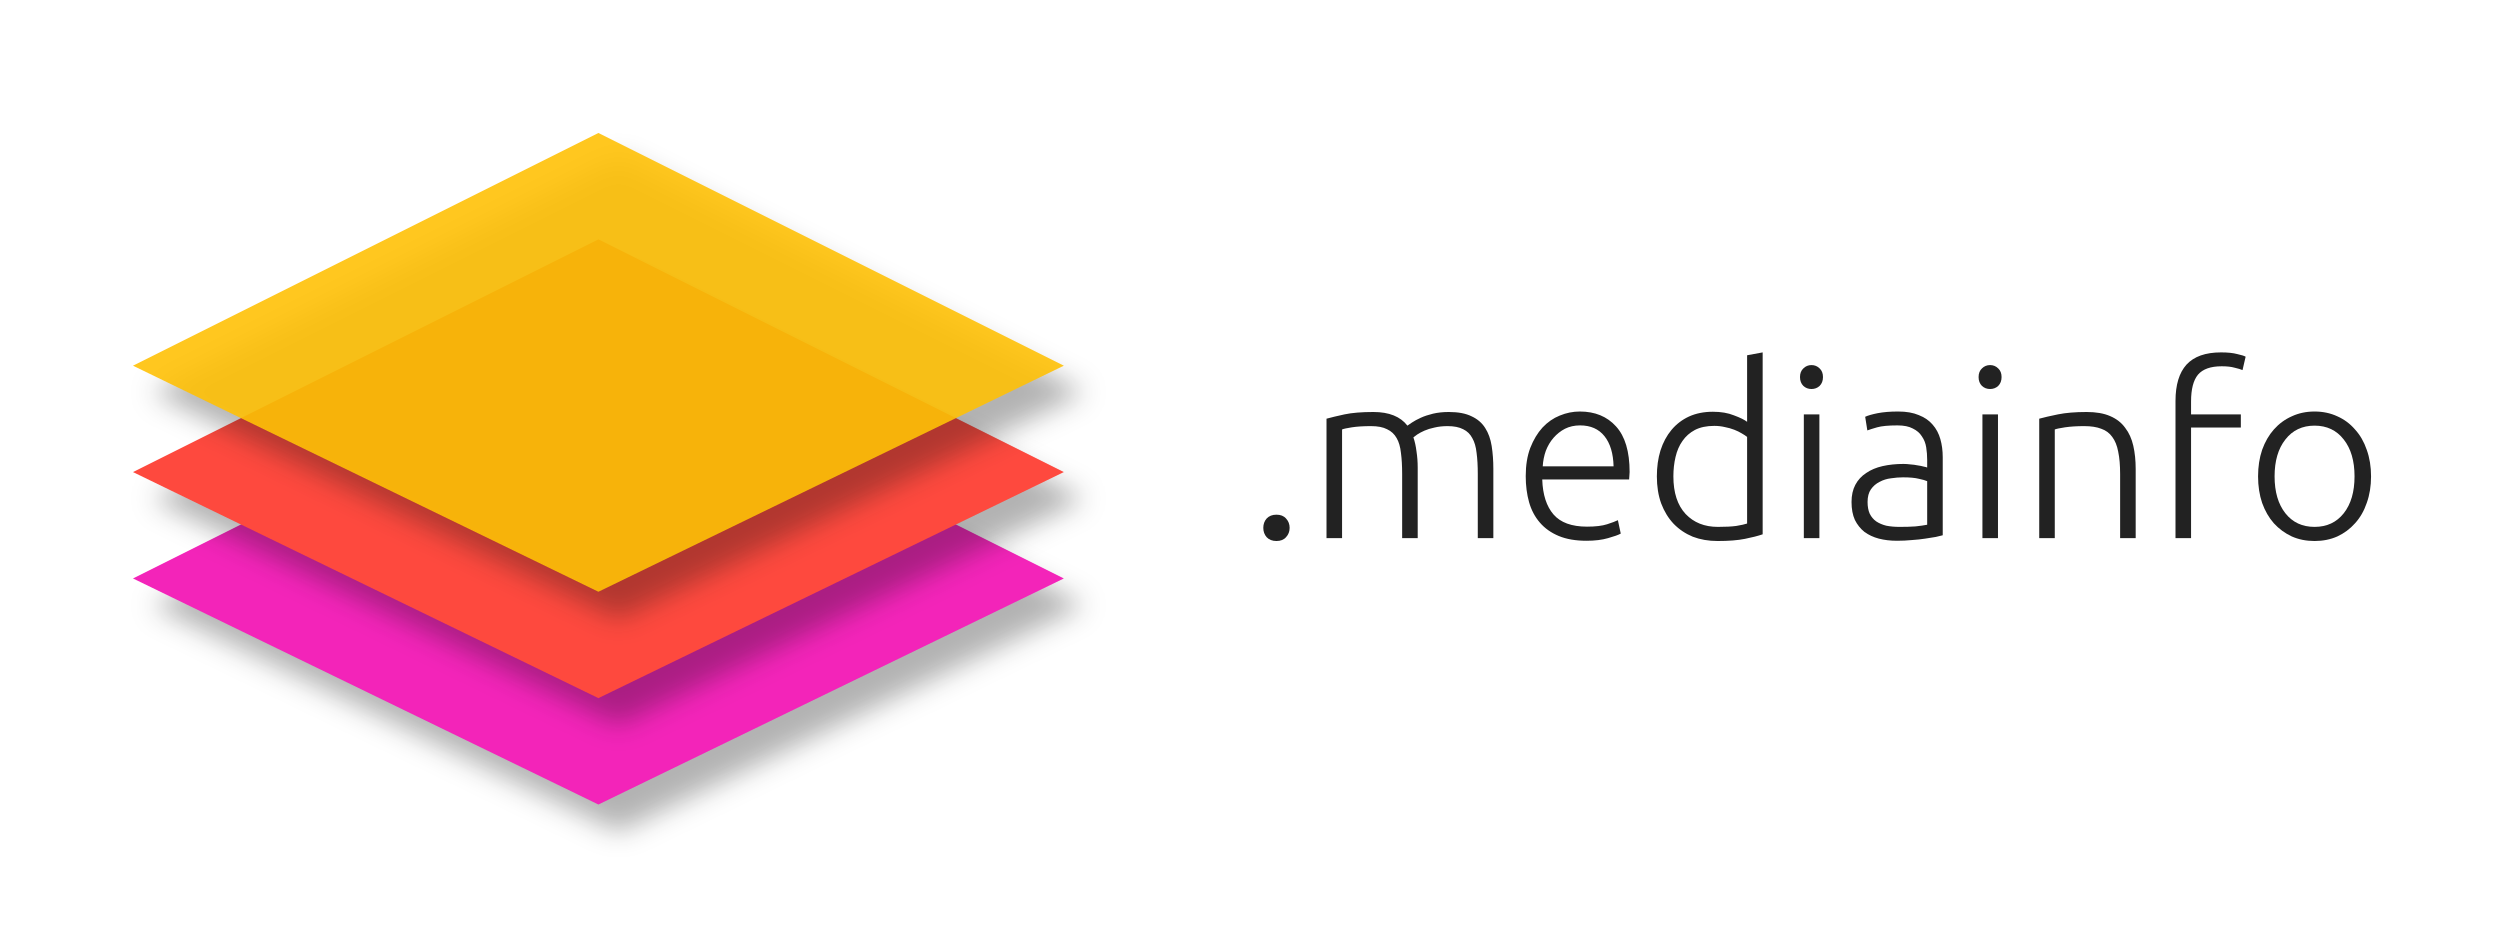
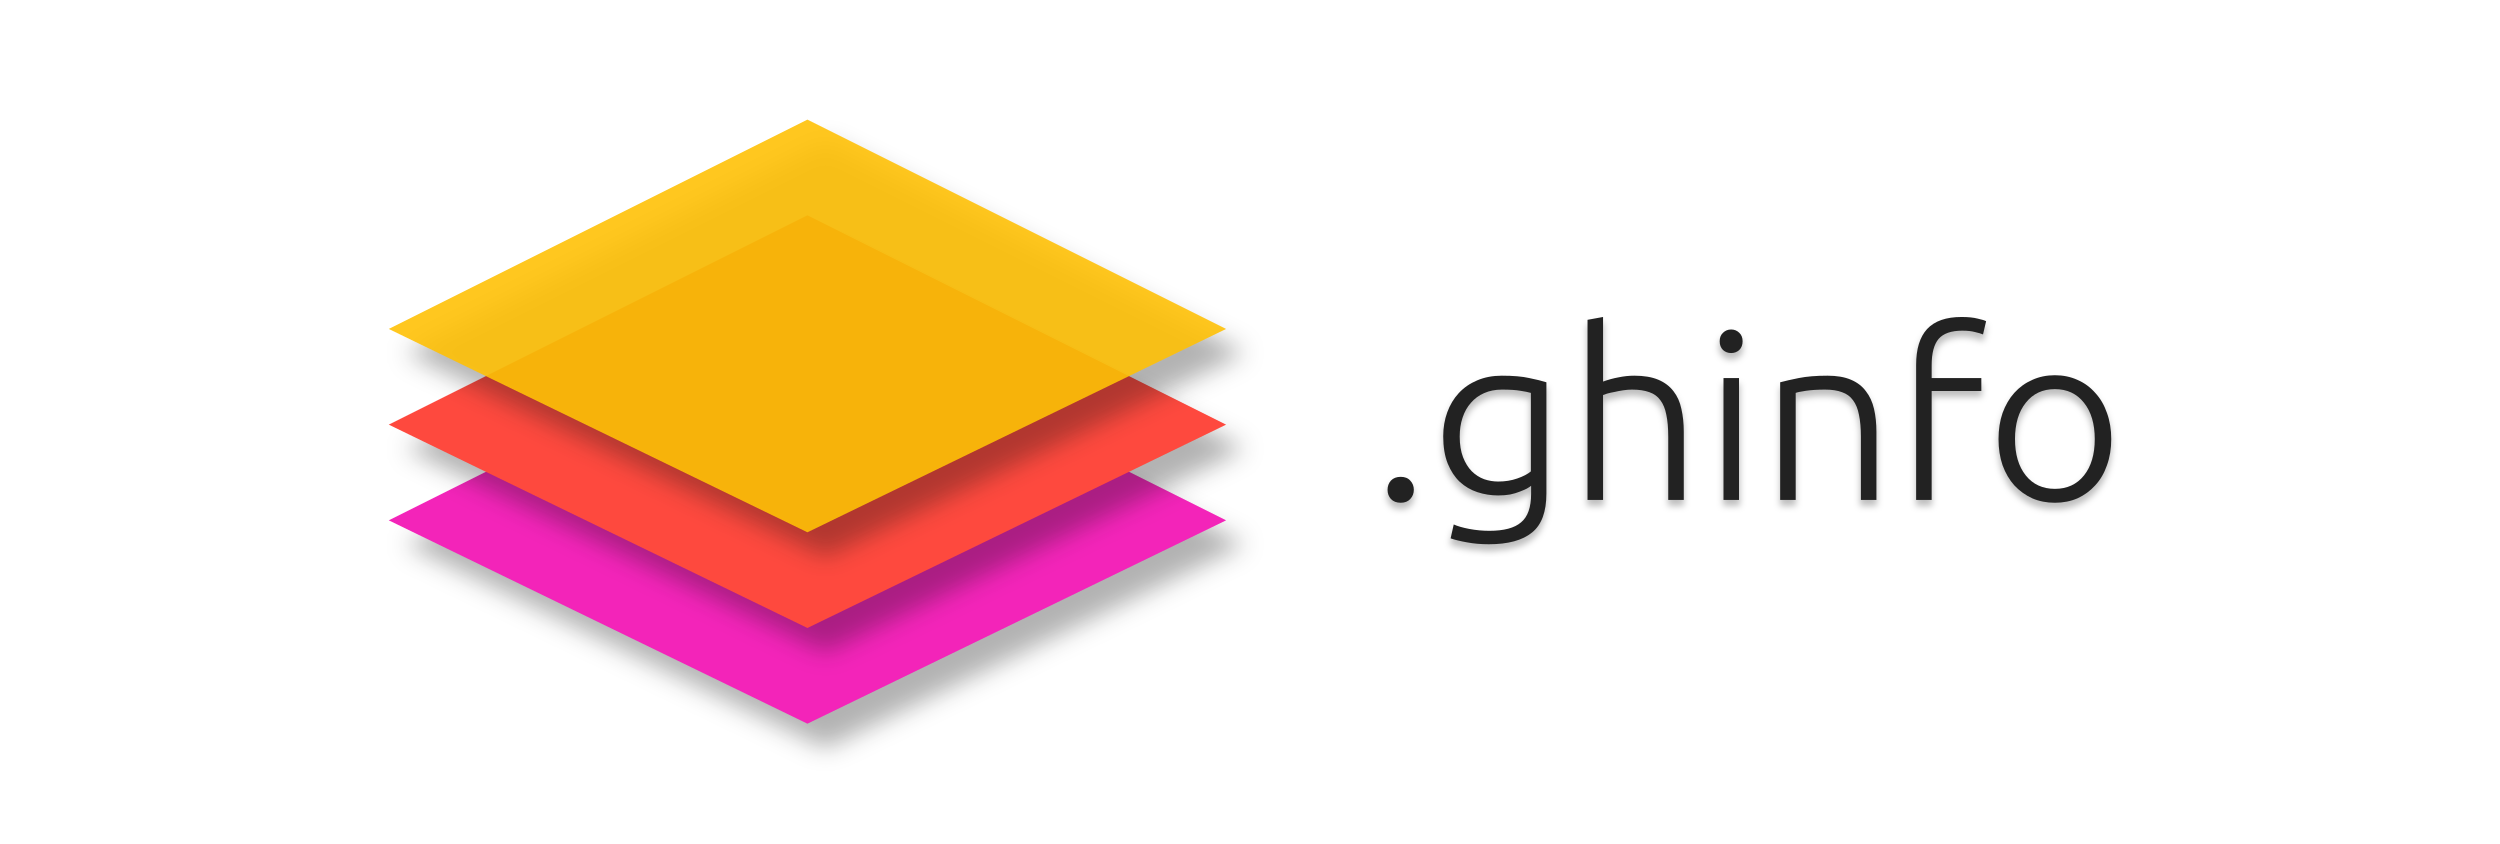
- <svg xmlns="http://www.w3.org/2000/svg" fill="none" viewBox="0 0 376 141">
-   <path fill="#222" d="M193.96 79.388c0 .552-.18 1.02-.54 1.404-.336.384-.816.576-1.44.576s-1.116-.192-1.476-.576c-.336-.384-.504-.852-.504-1.404 0-.552.168-1.02.504-1.404.36-.384.852-.576 1.476-.576s1.104.192 1.44.576c.36.384.54.852.54 1.404zM199.507 62.972c.696-.192 1.596-.408 2.7-.648 1.128-.24 2.58-.36 4.356-.36 2.352 0 4.056.684 5.112 2.052.12-.096.348-.252.684-.468.36-.24.804-.48 1.332-.72s1.14-.444 1.836-.612c.72-.168 1.512-.252 2.376-.252 1.416 0 2.556.216 3.42.648.888.408 1.572.996 2.052 1.764.48.744.804 1.644.972 2.7.168 1.056.252 2.208.252 3.456v10.404h-2.34v-9.648c0-1.224-.06-2.28-.18-3.168-.096-.912-.312-1.656-.648-2.232-.312-.6-.768-1.044-1.368-1.332-.6-.312-1.38-.468-2.34-.468-.72 0-1.38.072-1.98.216-.576.12-1.08.276-1.512.468-.432.192-.792.384-1.08.576-.264.192-.456.336-.576.432.216.624.372 1.332.468 2.124.12.768.18 1.584.18 2.448v10.584h-2.34v-9.648c0-1.224-.06-2.28-.18-3.168-.096-.912-.312-1.656-.648-2.232-.336-.6-.816-1.044-1.44-1.332-.6-.312-1.404-.468-2.412-.468-1.128 0-2.088.06-2.88.18-.768.12-1.26.228-1.476.324v16.344h-2.34V62.972z" />
-   <path fill="#222" fill-rule="evenodd" d="M229.47 71.612c0-1.632.228-3.048.684-4.248.48-1.224 1.092-2.244 1.836-3.06.768-.816 1.631-1.416 2.592-1.8.983-.408 1.992-.612 3.023-.612 2.28 0 4.093.744 5.437 2.232 1.367 1.488 2.052 3.78 2.052 6.876 0 .192-.013.384-.037.576 0 .192-.011.372-.036.54h-13.068c.073 2.28.637 4.032 1.693 5.256 1.056 1.224 2.736 1.836 5.04 1.836 1.271 0 2.28-.12 3.024-.36.743-.24 1.284-.444 1.62-.612l.431 2.016c-.336.192-.972.42-1.907.684-.913.264-1.992.396-3.241.396-1.631 0-3.023-.24-4.175-.72-1.153-.48-2.101-1.152-2.844-2.016-.745-.864-1.284-1.884-1.62-3.06-.336-1.2-.504-2.508-.504-3.924zm13.212-1.476c-.049-1.944-.505-3.456-1.368-4.536-.865-1.08-2.089-1.62-3.672-1.62-.84 0-1.596.168-2.268.504-.649.336-1.224.792-1.728 1.368-.481.552-.865 1.2-1.153 1.944-.264.744-.419 1.524-.467 2.34h10.656zM265.104 80.36c-.696.24-1.584.468-2.664.684-1.08.216-2.448.324-4.104.324-1.368 0-2.616-.216-3.744-.648-1.104-.456-2.064-1.104-2.88-1.944-.792-.84-1.416-1.86-1.872-3.06-.432-1.2-.648-2.556-.648-4.068 0-1.416.18-2.712.54-3.888.384-1.2.936-2.232 1.656-3.096.72-.864 1.596-1.536 2.628-2.016 1.056-.48 2.256-.72 3.6-.72 1.224 0 2.28.18 3.168.54.912.336 1.572.66 1.98.972V53.432l2.34-.432v27.36zm-2.34-14.652c-.216-.168-.492-.348-.828-.54-.312-.192-.684-.372-1.116-.54-.432-.168-.9-.3-1.404-.396-.504-.12-1.032-.18-1.584-.18-1.152 0-2.124.204-2.916.612-.768.408-1.392.96-1.872 1.656-.48.672-.828 1.476-1.044 2.412-.216.912-.324 1.884-.324 2.916 0 2.448.612 4.332 1.836 5.652 1.224 1.296 2.844 1.944 4.86 1.944 1.152 0 2.076-.048 2.772-.144.72-.12 1.26-.24 1.62-.36V65.708z" clip-rule="evenodd" />
-   <path fill="#222" d="M273.636 80.936h-2.34V62.324h2.34v18.612zM274.176 56.708c0 .552-.168.996-.504 1.332-.336.312-.744.468-1.224.468s-.888-.156-1.224-.468c-.336-.336-.504-.78-.504-1.332s.168-.984.504-1.296c.336-.336.744-.504 1.224-.504s.888.168 1.224.504c.336.312.504.744.504 1.296z" />
-   <path fill="#222" fill-rule="evenodd" d="M285.491 61.892c1.224 0 2.256.18 3.096.54.864.336 1.56.816 2.088 1.44.528.6.912 1.32 1.152 2.16.24.84.36 1.752.36 2.736v11.736c-.24.072-.588.156-1.044.252l-.64.102c-.292.046-.606.097-.944.15-.6.096-1.272.168-2.016.216-.72.072-1.464.108-2.232.108-.984 0-1.896-.108-2.736-.324-.816-.216-1.536-.552-2.16-1.008-.6-.48-1.08-1.08-1.44-1.8-.336-.744-.504-1.644-.504-2.7 0-1.008.192-1.872.576-2.592.384-.72.924-1.308 1.62-1.764.696-.48 1.524-.828 2.484-1.044.96-.216 2.004-.324 3.132-.324.336 0 .684.024 1.044.072.384.024.744.072 1.08.144.36.048.66.108.9.18.264.048.444.096.54.144v-1.152c0-.648-.048-1.272-.144-1.872-.096-.624-.312-1.176-.648-1.656-.312-.504-.768-.9-1.368-1.188-.576-.312-1.344-.468-2.304-.468-1.368 0-2.388.096-3.06.288-.672.192-1.164.348-1.476.468l-.324-2.052c.408-.192 1.032-.372 1.872-.54.864-.168 1.896-.252 3.096-.252zm.216 17.352c.912 0 1.704-.024 2.376-.072.696-.072 1.284-.156 1.764-.252v-6.552c-.264-.12-.684-.24-1.26-.36-.576-.144-1.368-.216-2.376-.216-.576 0-1.176.048-1.8.144-.624.072-1.2.252-1.728.54-.528.264-.96.636-1.296 1.116-.336.48-.504 1.116-.504 1.908 0 .696.108 1.284.324 1.764.24.48.564.864.972 1.152.432.288.936.504 1.512.648.6.12 1.272.18 2.016.18z" clip-rule="evenodd" />
-   <path fill="#222" d="M300.496 80.936h-2.34V62.324h2.34v18.612zM301.036 56.708c0 .552-.168.996-.504 1.332-.336.312-.744.468-1.224.468s-.888-.156-1.224-.468c-.336-.336-.504-.78-.504-1.332s.168-.984.504-1.296c.336-.336.744-.504 1.224-.504s.888.168 1.224.504c.336.312.504.744.504 1.296zM306.699 62.972c.696-.192 1.632-.408 2.808-.648 1.176-.24 2.616-.36 4.32-.36 1.416 0 2.592.204 3.528.612.96.408 1.716.996 2.268 1.764.576.744.984 1.644 1.224 2.7.24 1.056.36 2.22.36 3.492v10.404h-2.34v-9.648c0-1.32-.096-2.436-.288-3.348-.168-.912-.468-1.656-.9-2.232-.408-.576-.96-.984-1.656-1.224-.672-.264-1.524-.396-2.556-.396-1.104 0-2.064.06-2.88.18-.792.12-1.308.228-1.548.324v16.344h-2.34V62.972zM334.035 53c1.008 0 1.824.084 2.448.252.648.144 1.068.276 1.26.396l-.468 2.016c-.264-.12-.66-.24-1.188-.36-.504-.144-1.152-.216-1.944-.216-1.656 0-2.844.42-3.564 1.26-.696.84-1.044 2.184-1.044 4.032v1.944h7.488v1.98h-7.488v16.632h-2.34V60.308c0-2.424.552-4.248 1.656-5.472 1.128-1.224 2.856-1.836 5.184-1.836z" />
-   <path fill="#222" fill-rule="evenodd" d="M356.606 71.648c0 1.464-.216 2.796-.648 3.996-.408 1.2-.996 2.22-1.764 3.06-.744.84-1.632 1.5-2.664 1.98-1.032.456-2.172.684-3.42.684-1.248 0-2.388-.228-3.42-.684-1.032-.48-1.932-1.14-2.7-1.98-.744-.84-1.332-1.86-1.764-3.06-.408-1.2-.612-2.532-.612-3.996s.204-2.796.612-3.996c.432-1.2 1.02-2.22 1.764-3.06.768-.864 1.668-1.524 2.7-1.98 1.032-.48 2.172-.72 3.42-.72 1.248 0 2.388.24 3.42.72 1.032.456 1.92 1.116 2.664 1.98.768.84 1.356 1.86 1.764 3.06.432 1.2.648 2.532.648 3.996zm-2.484 0c0-2.328-.54-4.176-1.62-5.544-1.08-1.392-2.544-2.088-4.392-2.088-1.848 0-3.312.696-4.392 2.088-1.08 1.368-1.62 3.216-1.62 5.544 0 2.328.54 4.176 1.62 5.544 1.08 1.368 2.544 2.052 4.392 2.052 1.848 0 3.312-.684 4.392-2.052 1.08-1.368 1.62-3.216 1.62-5.544z" clip-rule="evenodd" />
-   <g filter="url(#filter0_d)">
-     <path fill="#F324B9" d="M90 52l70 35-70 34-70-34 70-35z" />
+ <svg xmlns="http://www.w3.org/2000/svg" fill="none" viewBox="0 0 418 141">
+   <g fill="#222" filter="url(#filter0_d)">
+     <path d="M236.392 81.894c0 .604-.199 1.117-.599 1.537-.372.42-.905.631-1.597.631s-1.238-.21-1.637-.631c-.373-.42-.559-.933-.559-1.537 0-.604.186-1.117.559-1.537.399-.42.945-.631 1.637-.631.692 0 1.225.21 1.597.631.4.42.599.933.599 1.537z" />
+     <path fill-rule="evenodd" d="M256.002 81.224c-.16.131-.4.289-.719.473-.319.158-.719.329-1.198.512-.452.184-.985.342-1.597.473-.586.105-1.251.158-1.997.158-1.197 0-2.355-.184-3.474-.552-1.118-.368-2.102-.946-2.954-1.734-.826-.788-1.491-1.8-1.997-3.035-.506-1.261-.759-2.786-.759-4.573 0-1.445.227-2.786.679-4.021.453-1.235 1.092-2.299 1.917-3.193.852-.92 1.877-1.629 3.075-2.129 1.224-.526 2.595-.788 4.112-.788 1.917 0 3.448.131 4.592.394 1.172.237 2.13.473 2.875.71v18.606c0 3.048-.798 5.216-2.395 6.504C254.564 90.343 252.155 91 248.934 91c-1.331 0-2.542-.105-3.634-.315-1.064-.184-1.983-.407-2.755-.67l.519-2.326c.639.289 1.504.539 2.596.749 1.118.21 2.236.315 3.354.315 2.449 0 4.219-.473 5.311-1.419 1.118-.92 1.677-2.51 1.677-4.77v-1.34zm-.04-15.531c-.453-.131-1.038-.25-1.757-.355-.719-.131-1.744-.197-3.075-.197-1.118 0-2.116.197-2.994.591-.852.368-1.584.907-2.197 1.616-.612.683-1.078 1.511-1.397 2.483-.32.946-.479 1.997-.479 3.154 0 1.34.186 2.497.559 3.469.372.946.852 1.721 1.437 2.326.612.604 1.305 1.051 2.077 1.34.772.263 1.557.394 2.355.394 1.172 0 2.237-.171 3.195-.512.985-.342 1.743-.736 2.276-1.183V65.693z" clip-rule="evenodd" />
+     <path d="M265.435 83.589V53.473L268.03 53v10.801c.852-.315 1.717-.552 2.596-.71.878-.184 1.757-.276 2.635-.276 1.598 0 2.929.223 3.993.67 1.065.447 1.917 1.091 2.556 1.931.639.815 1.078 1.8 1.318 2.956.266 1.156.399 2.431.399 3.824v11.392h-2.596V73.025c0-1.445-.106-2.667-.319-3.666-.186-.999-.519-1.813-.998-2.444-.453-.631-1.065-1.077-1.837-1.34-.772-.289-1.744-.434-2.915-.434-.453 0-.945.039-1.477.118-.506.079-.985.171-1.438.276-.452.079-.865.171-1.238.276-.346.105-.572.184-.679.236v17.541h-2.595zM290.764 83.589h-2.595V63.209h2.595v20.38zM291.363 57.06c0 .604-.186 1.091-.559 1.458-.373.342-.825.512-1.358.512-.532 0-.985-.171-1.357-.512-.373-.368-.559-.854-.559-1.458 0-.605.186-1.077.559-1.419.372-.368.825-.552 1.357-.552.533 0 .985.184 1.358.552.373.342.559.815.559 1.419zM297.644 63.919c.772-.21 1.81-.447 3.115-.71 1.304-.263 2.901-.394 4.791-.394 1.571 0 2.875.223 3.914.67 1.064.447 1.903 1.091 2.515 1.931.639.815 1.092 1.8 1.358 2.956.266 1.156.399 2.431.399 3.824v11.392h-2.595V73.025c0-1.445-.107-2.667-.32-3.666-.186-.999-.519-1.813-.998-2.444-.453-.631-1.065-1.077-1.837-1.34-.745-.289-1.69-.434-2.835-.434-1.224 0-2.289.066-3.194.197-.879.131-1.451.25-1.717.355v17.896h-2.596V63.919zM327.965 53c1.118 0 2.023.092 2.715.276.719.158 1.185.302 1.398.434l-.52 2.208c-.292-.131-.732-.263-1.317-.394-.559-.158-1.278-.236-2.156-.236-1.837 0-3.155.46-3.954 1.38-.772.92-1.158 2.391-1.158 4.415v2.129h8.306v2.168h-8.306v18.212h-2.595V61.002c0-2.654.612-4.652 1.837-5.992 1.251-1.34 3.168-2.01 5.75-2.01z" />
+     <path fill-rule="evenodd" d="M353 73.419c0 1.603-.24 3.062-.719 4.375-.452 1.314-1.104 2.431-1.956 3.351-.826.92-1.81 1.643-2.955 2.168-1.145.499-2.409.749-3.793.749-1.385 0-2.649-.25-3.794-.749-1.145-.526-2.143-1.248-2.995-2.168-.825-.92-1.477-2.037-1.956-3.351-.453-1.314-.679-2.772-.679-4.375 0-1.603.226-3.062.679-4.375.479-1.314 1.131-2.431 1.956-3.351.852-.946 1.85-1.669 2.995-2.168 1.145-.526 2.409-.788 3.794-.788 1.384 0 2.648.263 3.793.788 1.145.499 2.129 1.222 2.955 2.168.852.92 1.504 2.037 1.956 3.351.479 1.314.719 2.772.719 4.375zm-2.755 0c0-2.549-.599-4.573-1.797-6.071-1.198-1.524-2.822-2.286-4.871-2.286-2.05 0-3.674.762-4.872 2.286-1.198 1.498-1.797 3.522-1.797 6.071 0 2.549.599 4.573 1.797 6.071 1.198 1.498 2.822 2.247 4.872 2.247 2.049 0 3.673-.749 4.871-2.247 1.198-1.498 1.797-3.521 1.797-6.071z" clip-rule="evenodd" />
  </g>
  <g filter="url(#filter1_d)">
-     <path fill="#FE493E" d="M90 36l70 35-70 34-70-34 70-35z" />
+     <path fill="#F324B9" d="M135 52l70 35-70 34-70-34 70-35z" />
  </g>
  <g filter="url(#filter2_d)">
-     <path fill="#FFC107" fill-opacity=".9" d="M90 20l70 35-70 34-70-34 70-35z" />
+     <path fill="#FE493E" d="M135 36l70 35-70 34-70-34 70-35z" />
+   </g>
+   <g filter="url(#filter3_d)">
+     <path fill="#FFC107" fill-opacity=".9" d="M135 20l70 35-70 34-70-34 70-35z" />
  </g>
  <defs>
-     <filter id="filter0_d" width="148" height="77" x="19" y="52" color-interpolation-filters="sRGB" filterUnits="userSpaceOnUse">
+     <filter id="filter0_d" width="123" height="40" x="231" y="53" color-interpolation-filters="sRGB" filterUnits="userSpaceOnUse">
+       <feFlood flood-opacity="0" result="BackgroundImageFix" />
+       <feColorMatrix in="SourceAlpha" values="0 0 0 0 0 0 0 0 0 0 0 0 0 0 0 0 0 0 127 0" />
+       <feOffset dy="1" />
+       <feGaussianBlur stdDeviation=".5" />
+       <feColorMatrix values="0 0 0 0 0 0 0 0 0 0 0 0 0 0 0 0 0 0 0.25 0" />
+       <feBlend in2="BackgroundImageFix" result="effect1_dropShadow" />
+       <feBlend in="SourceGraphic" in2="effect1_dropShadow" result="shape" />
+     </filter>
+     <filter id="filter1_d" width="148" height="77" x="64" y="52" color-interpolation-filters="sRGB" filterUnits="userSpaceOnUse">
      <feFlood flood-opacity="0" result="BackgroundImageFix" />
      <feColorMatrix in="SourceAlpha" values="0 0 0 0 0 0 0 0 0 0 0 0 0 0 0 0 0 0 127 0" />
      <feOffset dx="3" dy="4" />
      <feGaussianBlur stdDeviation="2" />
      <feColorMatrix values="0 0 0 0 0.067 0 0 0 0 0.067 0 0 0 0 0.067 0 0 0 0.32 0" />
      <feBlend in2="BackgroundImageFix" result="effect1_dropShadow" />
      <feBlend in="SourceGraphic" in2="effect1_dropShadow" result="shape" />
    </filter>
-     <filter id="filter1_d" width="148" height="77" x="19" y="36" color-interpolation-filters="sRGB" filterUnits="userSpaceOnUse">
+     <filter id="filter2_d" width="148" height="77" x="64" y="36" color-interpolation-filters="sRGB" filterUnits="userSpaceOnUse">
      <feFlood flood-opacity="0" result="BackgroundImageFix" />
      <feColorMatrix in="SourceAlpha" values="0 0 0 0 0 0 0 0 0 0 0 0 0 0 0 0 0 0 127 0" />
      <feOffset dx="3" dy="4" />
      <feGaussianBlur stdDeviation="2" />
      <feColorMatrix values="0 0 0 0 0.067 0 0 0 0 0.067 0 0 0 0 0.067 0 0 0 0.32 0" />
      <feBlend in2="BackgroundImageFix" result="effect1_dropShadow" />
      <feBlend in="SourceGraphic" in2="effect1_dropShadow" result="shape" />
    </filter>
-     <filter id="filter2_d" width="148" height="77" x="19" y="20" color-interpolation-filters="sRGB" filterUnits="userSpaceOnUse">
+     <filter id="filter3_d" width="148" height="77" x="64" y="20" color-interpolation-filters="sRGB" filterUnits="userSpaceOnUse">
      <feFlood flood-opacity="0" result="BackgroundImageFix" />
      <feColorMatrix in="SourceAlpha" values="0 0 0 0 0 0 0 0 0 0 0 0 0 0 0 0 0 0 127 0" />
      <feOffset dx="3" dy="4" />
      <feGaussianBlur stdDeviation="2" />
      <feColorMatrix values="0 0 0 0 0.067 0 0 0 0 0.067 0 0 0 0 0.067 0 0 0 0.32 0" />
      <feBlend in2="BackgroundImageFix" result="effect1_dropShadow" />
      <feBlend in="SourceGraphic" in2="effect1_dropShadow" result="shape" />
    </filter>
  </defs>
</svg>
